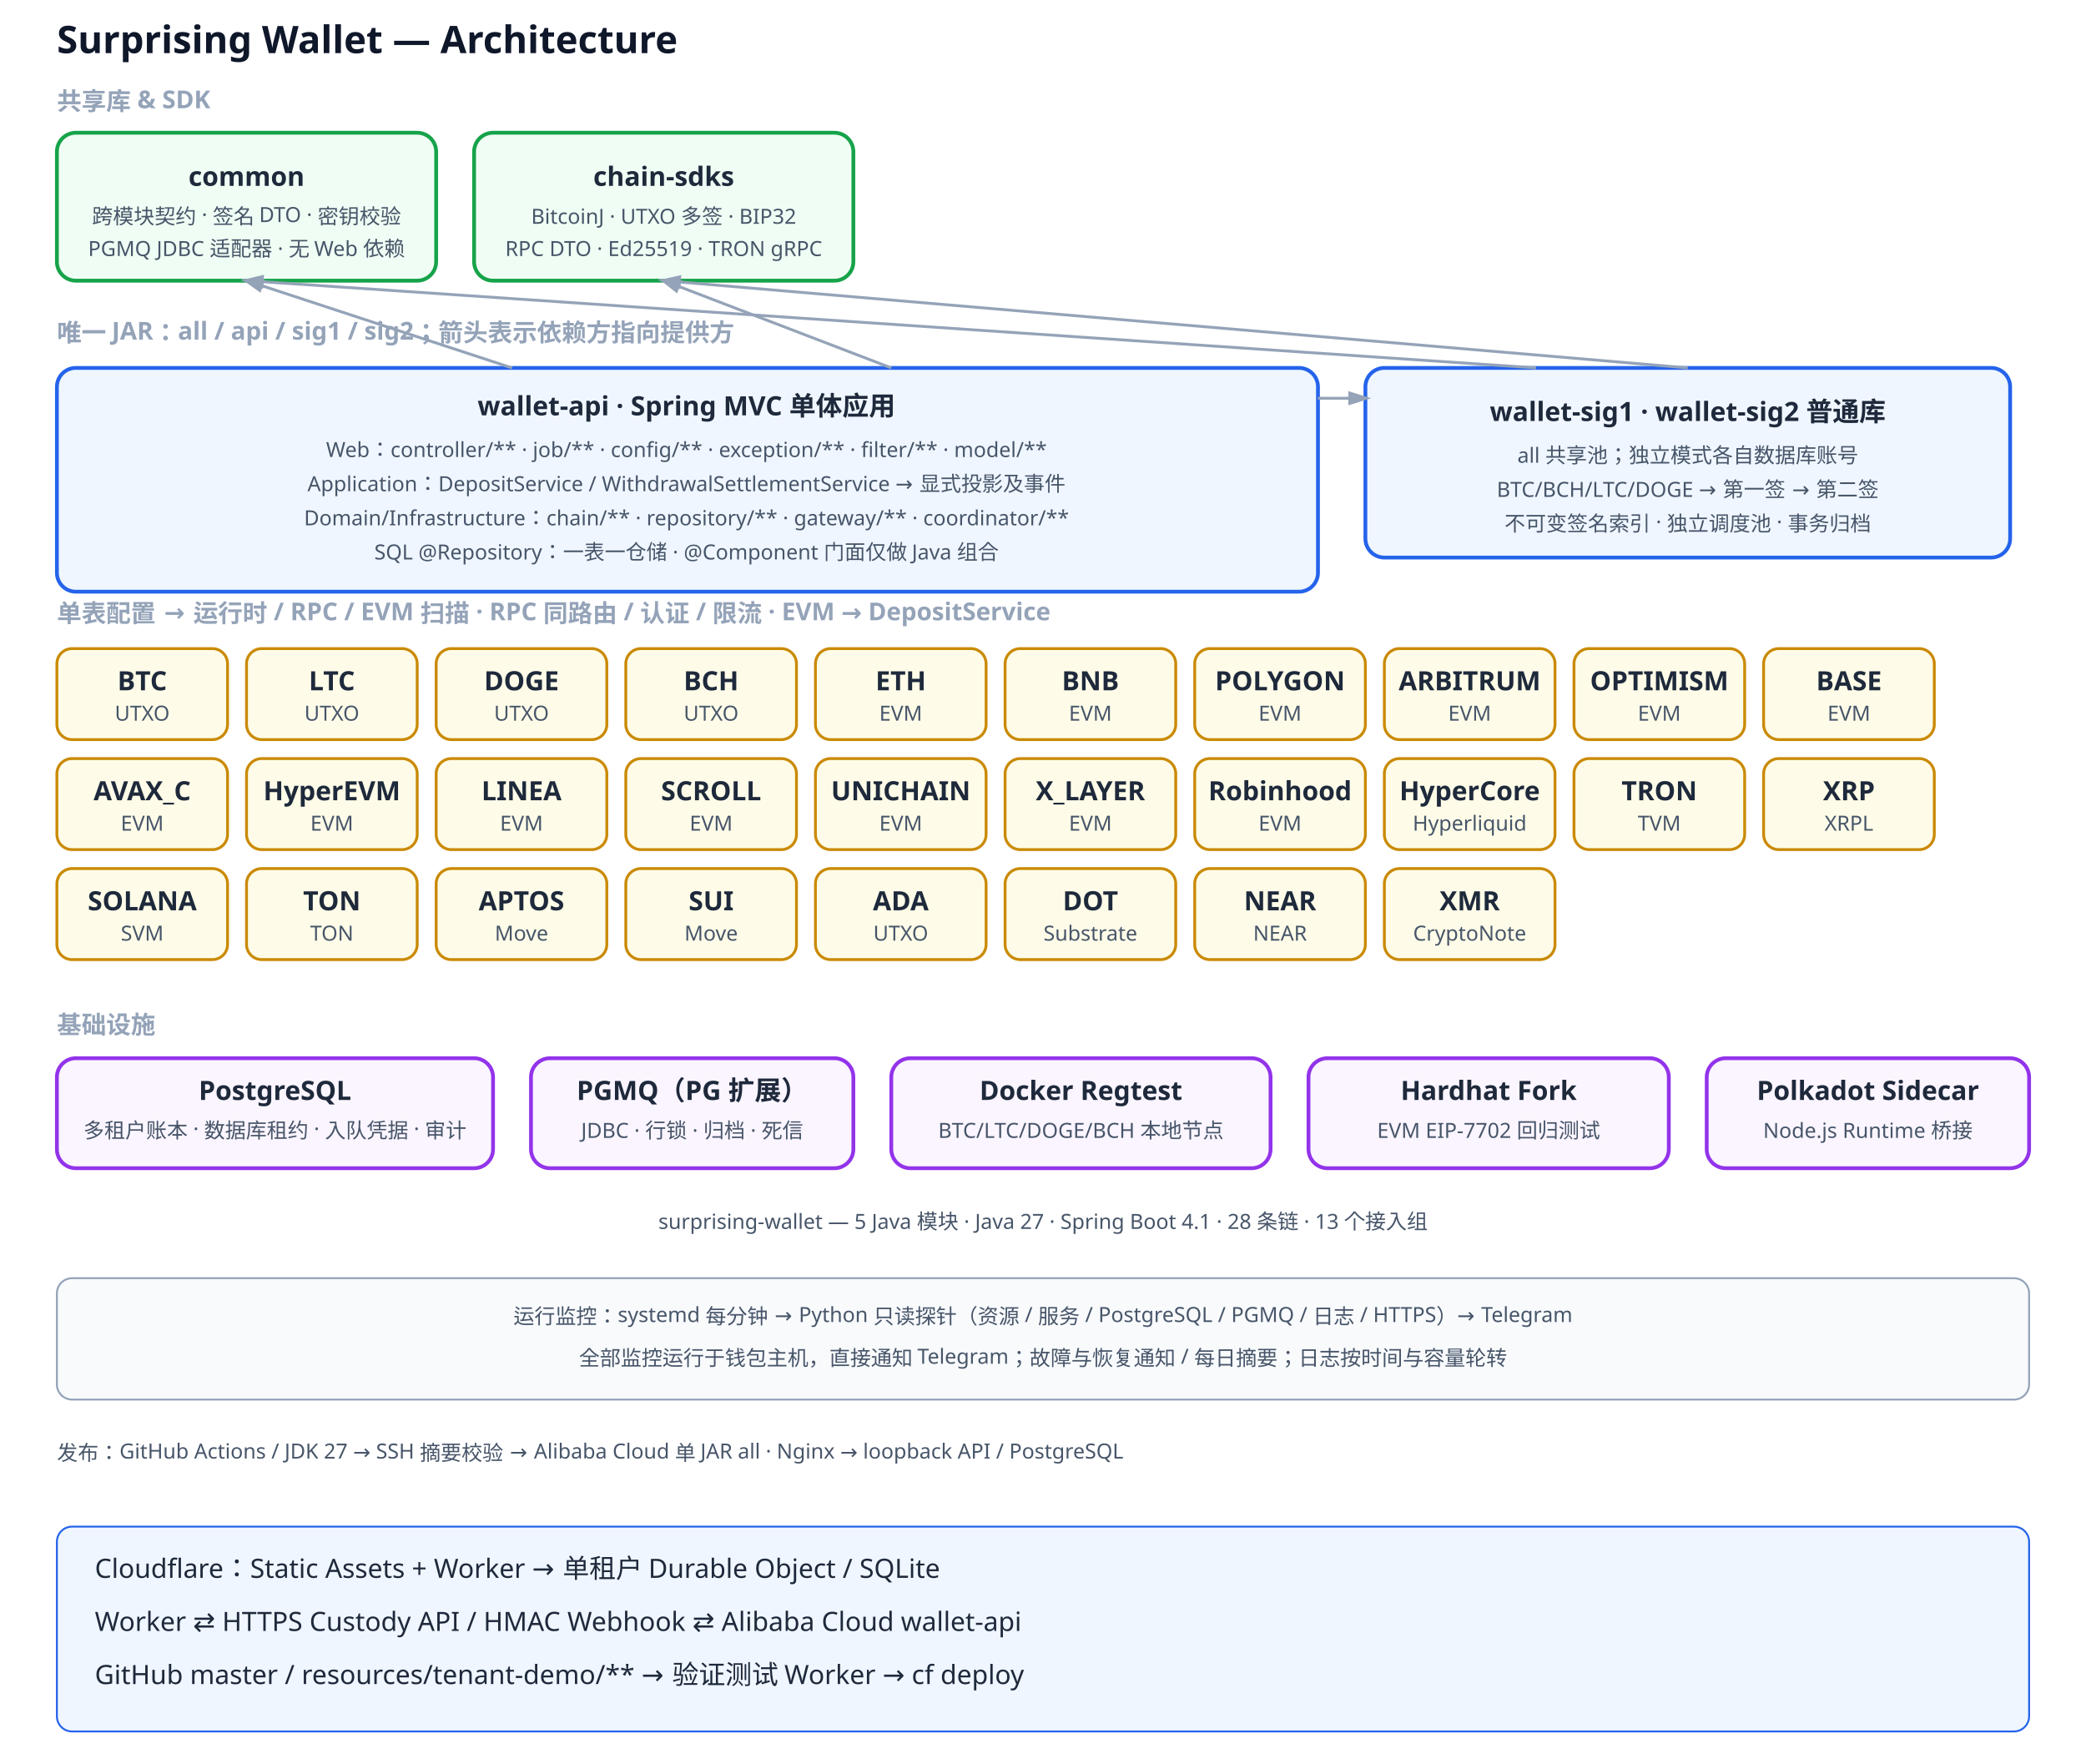
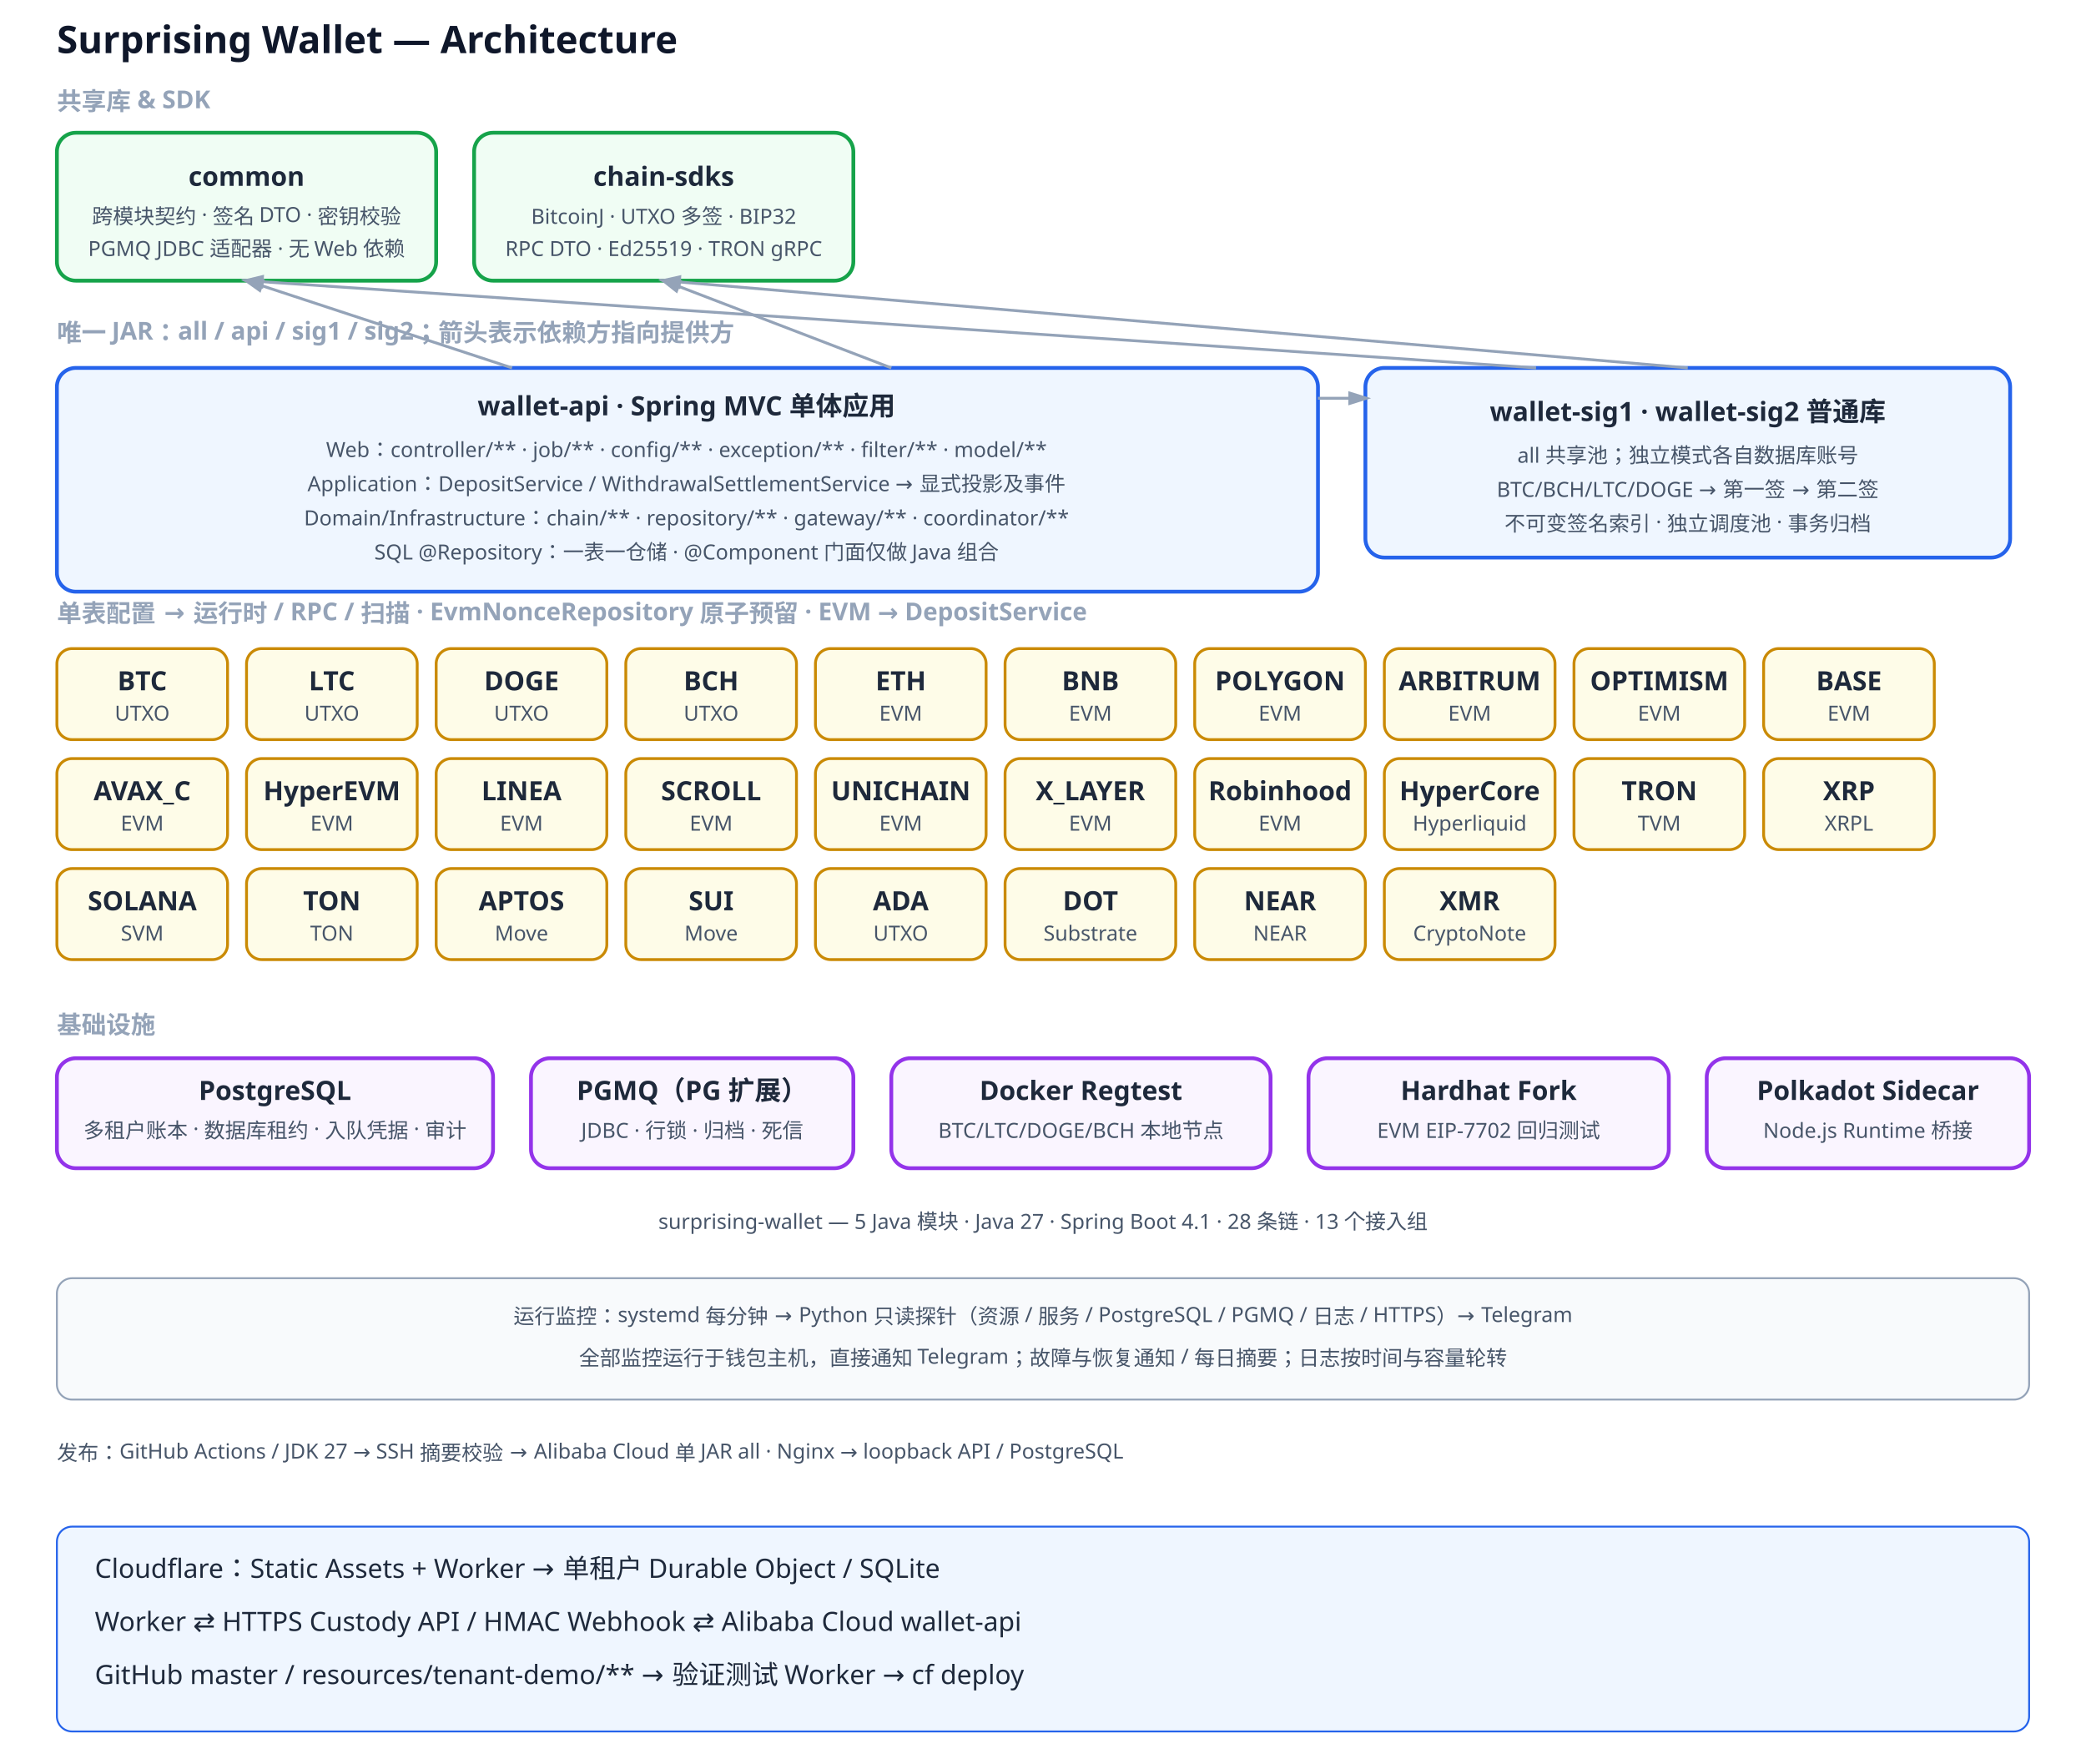
<svg xmlns="http://www.w3.org/2000/svg" width="1100" height="930" viewBox="0 0 1100 930">
  <style>
    .svc   { fill: #eff6ff; stroke: #2563eb; stroke-width: 2; rx: 10; }
    .lib   { fill: #f0fdf4; stroke: #16a34a; stroke-width: 2; rx: 10; }
    .chain { fill: #fefce8; stroke: #ca8a04; stroke-width: 1.5; rx: 8; }
    .infra { fill: #faf5ff; stroke: #9333ea; stroke-width: 2; rx: 10; }
    .label { font: 14px sans-serif; font-weight: 700; fill: #1e293b; }
    .desc  { font: 11px sans-serif; fill: #475569; }
    .title { font: 20px sans-serif; font-weight: 700; fill: #0f172a; }
    .sep   { font: 13px sans-serif; font-weight: 600; fill: #94a3b8; }
    .arrow { stroke: #94a3b8; stroke-width: 1.5; marker-end: url(#arr); }
  </style>
  <defs>
    <marker id="arr" markerWidth="8" markerHeight="8" refX="6" refY="2.5" orient="auto" markerUnits="strokeWidth">
      <path d="M0,0 L0,5 L8,2.5 z" fill="#94a3b8" />
    </marker>
  </defs>
  <text x="30" y="28" class="title">Surprising Wallet —  Architecture</text>
  <text x="30" y="58" class="sep"> 共享库 &amp; SDK</text>
  <rect x="30" y="70" width="200" height="78" class="lib" />
  <text x="130" y="98" text-anchor="middle" class="label">common</text>
  <text x="130" y="118" text-anchor="middle" class="desc">跨模块契约 · 签名 DTO · 密钥校验</text>
  <text x="130" y="135" text-anchor="middle" class="desc">PGMQ JDBC 适配器 · 无 Web 依赖</text>
  <rect x="250" y="70" width="200" height="78" class="lib" />
  <text x="350" y="98" text-anchor="middle" class="label">chain-sdks</text>
  <text x="350" y="118" text-anchor="middle" class="desc">BitcoinJ · UTXO 多签 · BIP32</text>
  <text x="350" y="135" text-anchor="middle" class="desc">RPC DTO · Ed25519 · TRON gRPC</text>
  <text x="30" y="180" class="sep"> 唯一 JAR：all / api / sig1 / sig2；箭头表示依赖方指向提供方</text>
  <rect x="30" y="194" width="665" height="118" class="svc" />
  <text x="362" y="219" text-anchor="middle" class="label">wallet-api · Spring MVC 单体应用</text>
  <text x="362" y="241" text-anchor="middle" class="desc">Web：controller/** · job/** · config/** · exception/** · filter/** · model/**</text>
  <text x="362" y="259" text-anchor="middle" class="desc">Application：DepositService / WithdrawalSettlementService → 显式投影及事件</text>
  <text x="362" y="277" text-anchor="middle" class="desc">Domain/Infrastructure：chain/** · repository/** · gateway/** · coordinator/**</text>
  <text x="362" y="295" text-anchor="middle" class="desc">SQL @Repository：一表一仓储 · @Component 门面仅做 Java 组合</text>
  <rect x="720" y="194" width="340" height="100" class="svc" />
  <text x="890" y="222" text-anchor="middle" class="label">wallet-sig1 · wallet-sig2 普通库</text>
  <text x="890" y="244" text-anchor="middle" class="desc">all 共享池；独立模式各自数据库账号</text>
  <text x="890" y="262" text-anchor="middle" class="desc">BTC/BCH/LTC/DOGE → 第一签 → 第二签</text>
  <text x="890" y="280" text-anchor="middle" class="desc">不可变签名索引 · 独立调度池 · 事务归档</text>
  <line x1="695" y1="210" x2="720" y2="210" class="arrow" />
  <line x1="270" y1="194" x2="130" y2="148" class="arrow" />
  <line x1="470" y1="194" x2="350" y2="148" class="arrow" />
  <line x1="810" y1="194" x2="130" y2="148" class="arrow" />
  <line x1="890" y1="194" x2="350" y2="148" class="arrow" />
-   <text x="30" y="328" class="sep"> 单表配置 → 运行时 / RPC / EVM 扫描 · RPC 同路由 / 认证 / 限流 · EVM → DepositService</text>
+   <text x="30" y="328" class="sep"> 单表配置 → 运行时 / RPC / 扫描 · EvmNonceRepository 原子预留 · EVM → DepositService</text>
  <rect x="30" y="342" width="90" height="48" class="chain" />
  <text x="75" y="364" text-anchor="middle" class="label">BTC</text>
  <text x="75" y="380" text-anchor="middle" class="desc">UTXO</text>
  <rect x="130" y="342" width="90" height="48" class="chain" />
  <text x="175" y="364" text-anchor="middle" class="label">LTC</text>
  <text x="175" y="380" text-anchor="middle" class="desc">UTXO</text>
  <rect x="230" y="342" width="90" height="48" class="chain" />
  <text x="275" y="364" text-anchor="middle" class="label">DOGE</text>
  <text x="275" y="380" text-anchor="middle" class="desc">UTXO</text>
  <rect x="330" y="342" width="90" height="48" class="chain" />
  <text x="375" y="364" text-anchor="middle" class="label">BCH</text>
  <text x="375" y="380" text-anchor="middle" class="desc">UTXO</text>
  <rect x="430" y="342" width="90" height="48" class="chain" />
  <text x="475" y="364" text-anchor="middle" class="label">ETH</text>
  <text x="475" y="380" text-anchor="middle" class="desc">EVM</text>
  <rect x="530" y="342" width="90" height="48" class="chain" />
  <text x="575" y="364" text-anchor="middle" class="label">BNB</text>
  <text x="575" y="380" text-anchor="middle" class="desc">EVM</text>
  <rect x="630" y="342" width="90" height="48" class="chain" />
  <text x="675" y="364" text-anchor="middle" class="label">POLYGON</text>
  <text x="675" y="380" text-anchor="middle" class="desc">EVM</text>
  <rect x="730" y="342" width="90" height="48" class="chain" />
  <text x="775" y="364" text-anchor="middle" class="label">ARBITRUM</text>
  <text x="775" y="380" text-anchor="middle" class="desc">EVM</text>
  <rect x="830" y="342" width="90" height="48" class="chain" />
  <text x="875" y="364" text-anchor="middle" class="label">OPTIMISM</text>
  <text x="875" y="380" text-anchor="middle" class="desc">EVM</text>
  <rect x="930" y="342" width="90" height="48" class="chain" />
  <text x="975" y="364" text-anchor="middle" class="label">BASE</text>
  <text x="975" y="380" text-anchor="middle" class="desc">EVM</text>
  <rect x="30" y="400" width="90" height="48" class="chain" />
  <text x="75" y="422" text-anchor="middle" class="label">AVAX_C</text>
  <text x="75" y="438" text-anchor="middle" class="desc">EVM</text>
  <rect x="130" y="400" width="90" height="48" class="chain" />
  <text x="175" y="422" text-anchor="middle" class="label">HyperEVM</text>
  <text x="175" y="438" text-anchor="middle" class="desc">EVM</text>
  <rect x="230" y="400" width="90" height="48" class="chain" />
  <text x="275" y="422" text-anchor="middle" class="label">LINEA</text>
  <text x="275" y="438" text-anchor="middle" class="desc">EVM</text>
  <rect x="330" y="400" width="90" height="48" class="chain" />
  <text x="375" y="422" text-anchor="middle" class="label">SCROLL</text>
  <text x="375" y="438" text-anchor="middle" class="desc">EVM</text>
  <rect x="430" y="400" width="90" height="48" class="chain" />
  <text x="475" y="422" text-anchor="middle" class="label">UNICHAIN</text>
  <text x="475" y="438" text-anchor="middle" class="desc">EVM</text>
  <rect x="530" y="400" width="90" height="48" class="chain" />
  <text x="575" y="422" text-anchor="middle" class="label">X_LAYER</text>
  <text x="575" y="438" text-anchor="middle" class="desc">EVM</text>
  <rect x="630" y="400" width="90" height="48" class="chain" />
  <text x="675" y="422" text-anchor="middle" class="label">Robinhood</text>
  <text x="675" y="438" text-anchor="middle" class="desc">EVM</text>
  <rect x="730" y="400" width="90" height="48" class="chain" />
  <text x="775" y="422" text-anchor="middle" class="label">HyperCore</text>
  <text x="775" y="438" text-anchor="middle" class="desc">Hyperliquid</text>
  <rect x="830" y="400" width="90" height="48" class="chain" />
  <text x="875" y="422" text-anchor="middle" class="label">TRON</text>
  <text x="875" y="438" text-anchor="middle" class="desc">TVM</text>
  <rect x="930" y="400" width="90" height="48" class="chain" />
  <text x="975" y="422" text-anchor="middle" class="label">XRP</text>
  <text x="975" y="438" text-anchor="middle" class="desc">XRPL</text>
  <rect x="30" y="458" width="90" height="48" class="chain" />
  <text x="75" y="480" text-anchor="middle" class="label">SOLANA</text>
  <text x="75" y="496" text-anchor="middle" class="desc">SVM</text>
  <rect x="130" y="458" width="90" height="48" class="chain" />
  <text x="175" y="480" text-anchor="middle" class="label">TON</text>
  <text x="175" y="496" text-anchor="middle" class="desc">TON</text>
  <rect x="230" y="458" width="90" height="48" class="chain" />
  <text x="275" y="480" text-anchor="middle" class="label">APTOS</text>
  <text x="275" y="496" text-anchor="middle" class="desc">Move</text>
  <rect x="330" y="458" width="90" height="48" class="chain" />
  <text x="375" y="480" text-anchor="middle" class="label">SUI</text>
  <text x="375" y="496" text-anchor="middle" class="desc">Move</text>
  <rect x="430" y="458" width="90" height="48" class="chain" />
  <text x="475" y="480" text-anchor="middle" class="label">ADA</text>
  <text x="475" y="496" text-anchor="middle" class="desc">UTXO</text>
  <rect x="530" y="458" width="90" height="48" class="chain" />
  <text x="575" y="480" text-anchor="middle" class="label">DOT</text>
  <text x="575" y="496" text-anchor="middle" class="desc">Substrate</text>
  <rect x="630" y="458" width="90" height="48" class="chain" />
  <text x="675" y="480" text-anchor="middle" class="label">NEAR</text>
  <text x="675" y="496" text-anchor="middle" class="desc">NEAR</text>
  <rect x="730" y="458" width="90" height="48" class="chain" />
  <text x="775" y="480" text-anchor="middle" class="label">XMR</text>
  <text x="775" y="496" text-anchor="middle" class="desc">CryptoNote</text>
  <text x="30" y="545" class="sep"> 基础设施</text>
  <rect x="30" y="558" width="230" height="58" class="infra" />
  <text x="145" y="580" text-anchor="middle" class="label">PostgreSQL</text>
  <text x="145" y="600" text-anchor="middle" class="desc">多租户账本 · 数据库租约 · 入队凭据 · 审计</text>
  <rect x="280" y="558" width="170" height="58" class="infra" />
  <text x="365" y="580" text-anchor="middle" class="label">PGMQ（PG 扩展）</text>
  <text x="365" y="600" text-anchor="middle" class="desc">JDBC · 行锁 · 归档 · 死信</text>
  <rect x="470" y="558" width="200" height="58" class="infra" />
  <text x="570" y="580" text-anchor="middle" class="label">Docker Regtest</text>
  <text x="570" y="600" text-anchor="middle" class="desc">BTC/LTC/DOGE/BCH 本地节点</text>
  <rect x="690" y="558" width="190" height="58" class="infra" />
  <text x="785" y="580" text-anchor="middle" class="label">Hardhat Fork</text>
  <text x="785" y="600" text-anchor="middle" class="desc">EVM EIP-7702 回归测试</text>
  <rect x="900" y="558" width="170" height="58" class="infra" />
  <text x="985" y="580" text-anchor="middle" class="label">Polkadot Sidecar</text>
  <text x="985" y="600" text-anchor="middle" class="desc">Node.js Runtime 桥接</text>
  <text x="550" y="648" text-anchor="middle" class="desc" fill="#94a3b8" font-size="11">surprising-wallet — 5 Java 模块 · Java 27 · Spring Boot 4.1 · 28 条链 · 13 个接入组</text>
  <text x="30" y="770" class="desc">发布：GitHub Actions / JDK 27 → SSH 摘要校验 → Alibaba Cloud 单 JAR all · Nginx → loopback API / PostgreSQL</text>
  <rect x="30" y="674" width="1040" height="64" fill="#f8fafc" stroke="#94a3b8" rx="8" />
  <text x="550" y="698" text-anchor="middle" class="desc">运行监控：systemd 每分钟 → Python 只读探针（资源 / 服务 / PostgreSQL / PGMQ / 日志 / HTTPS）→ Telegram</text>
  <text x="550" y="720" text-anchor="middle" class="desc">全部监控运行于钱包主机，直接通知 Telegram；故障与恢复通知 / 每日摘要；日志按时间与容量轮转</text>
  <rect x="30" y="805" width="1040" height="108" rx="8" fill="#eff6ff" stroke="#2563eb" />
  <text x="50" y="832" style="font:14px sans-serif;fill:#1e293b">Cloudflare：Static Assets + Worker → 单租户 Durable Object / SQLite</text>
  <text x="50" y="860" style="font:14px sans-serif;fill:#1e293b">Worker ⇄ HTTPS Custody API / HMAC Webhook ⇄ Alibaba Cloud wallet-api</text>
  <text x="50" y="888" style="font:14px sans-serif;fill:#1e293b">GitHub master / resources/tenant-demo/** → 验证测试 Worker → cf deploy</text>
</svg>
